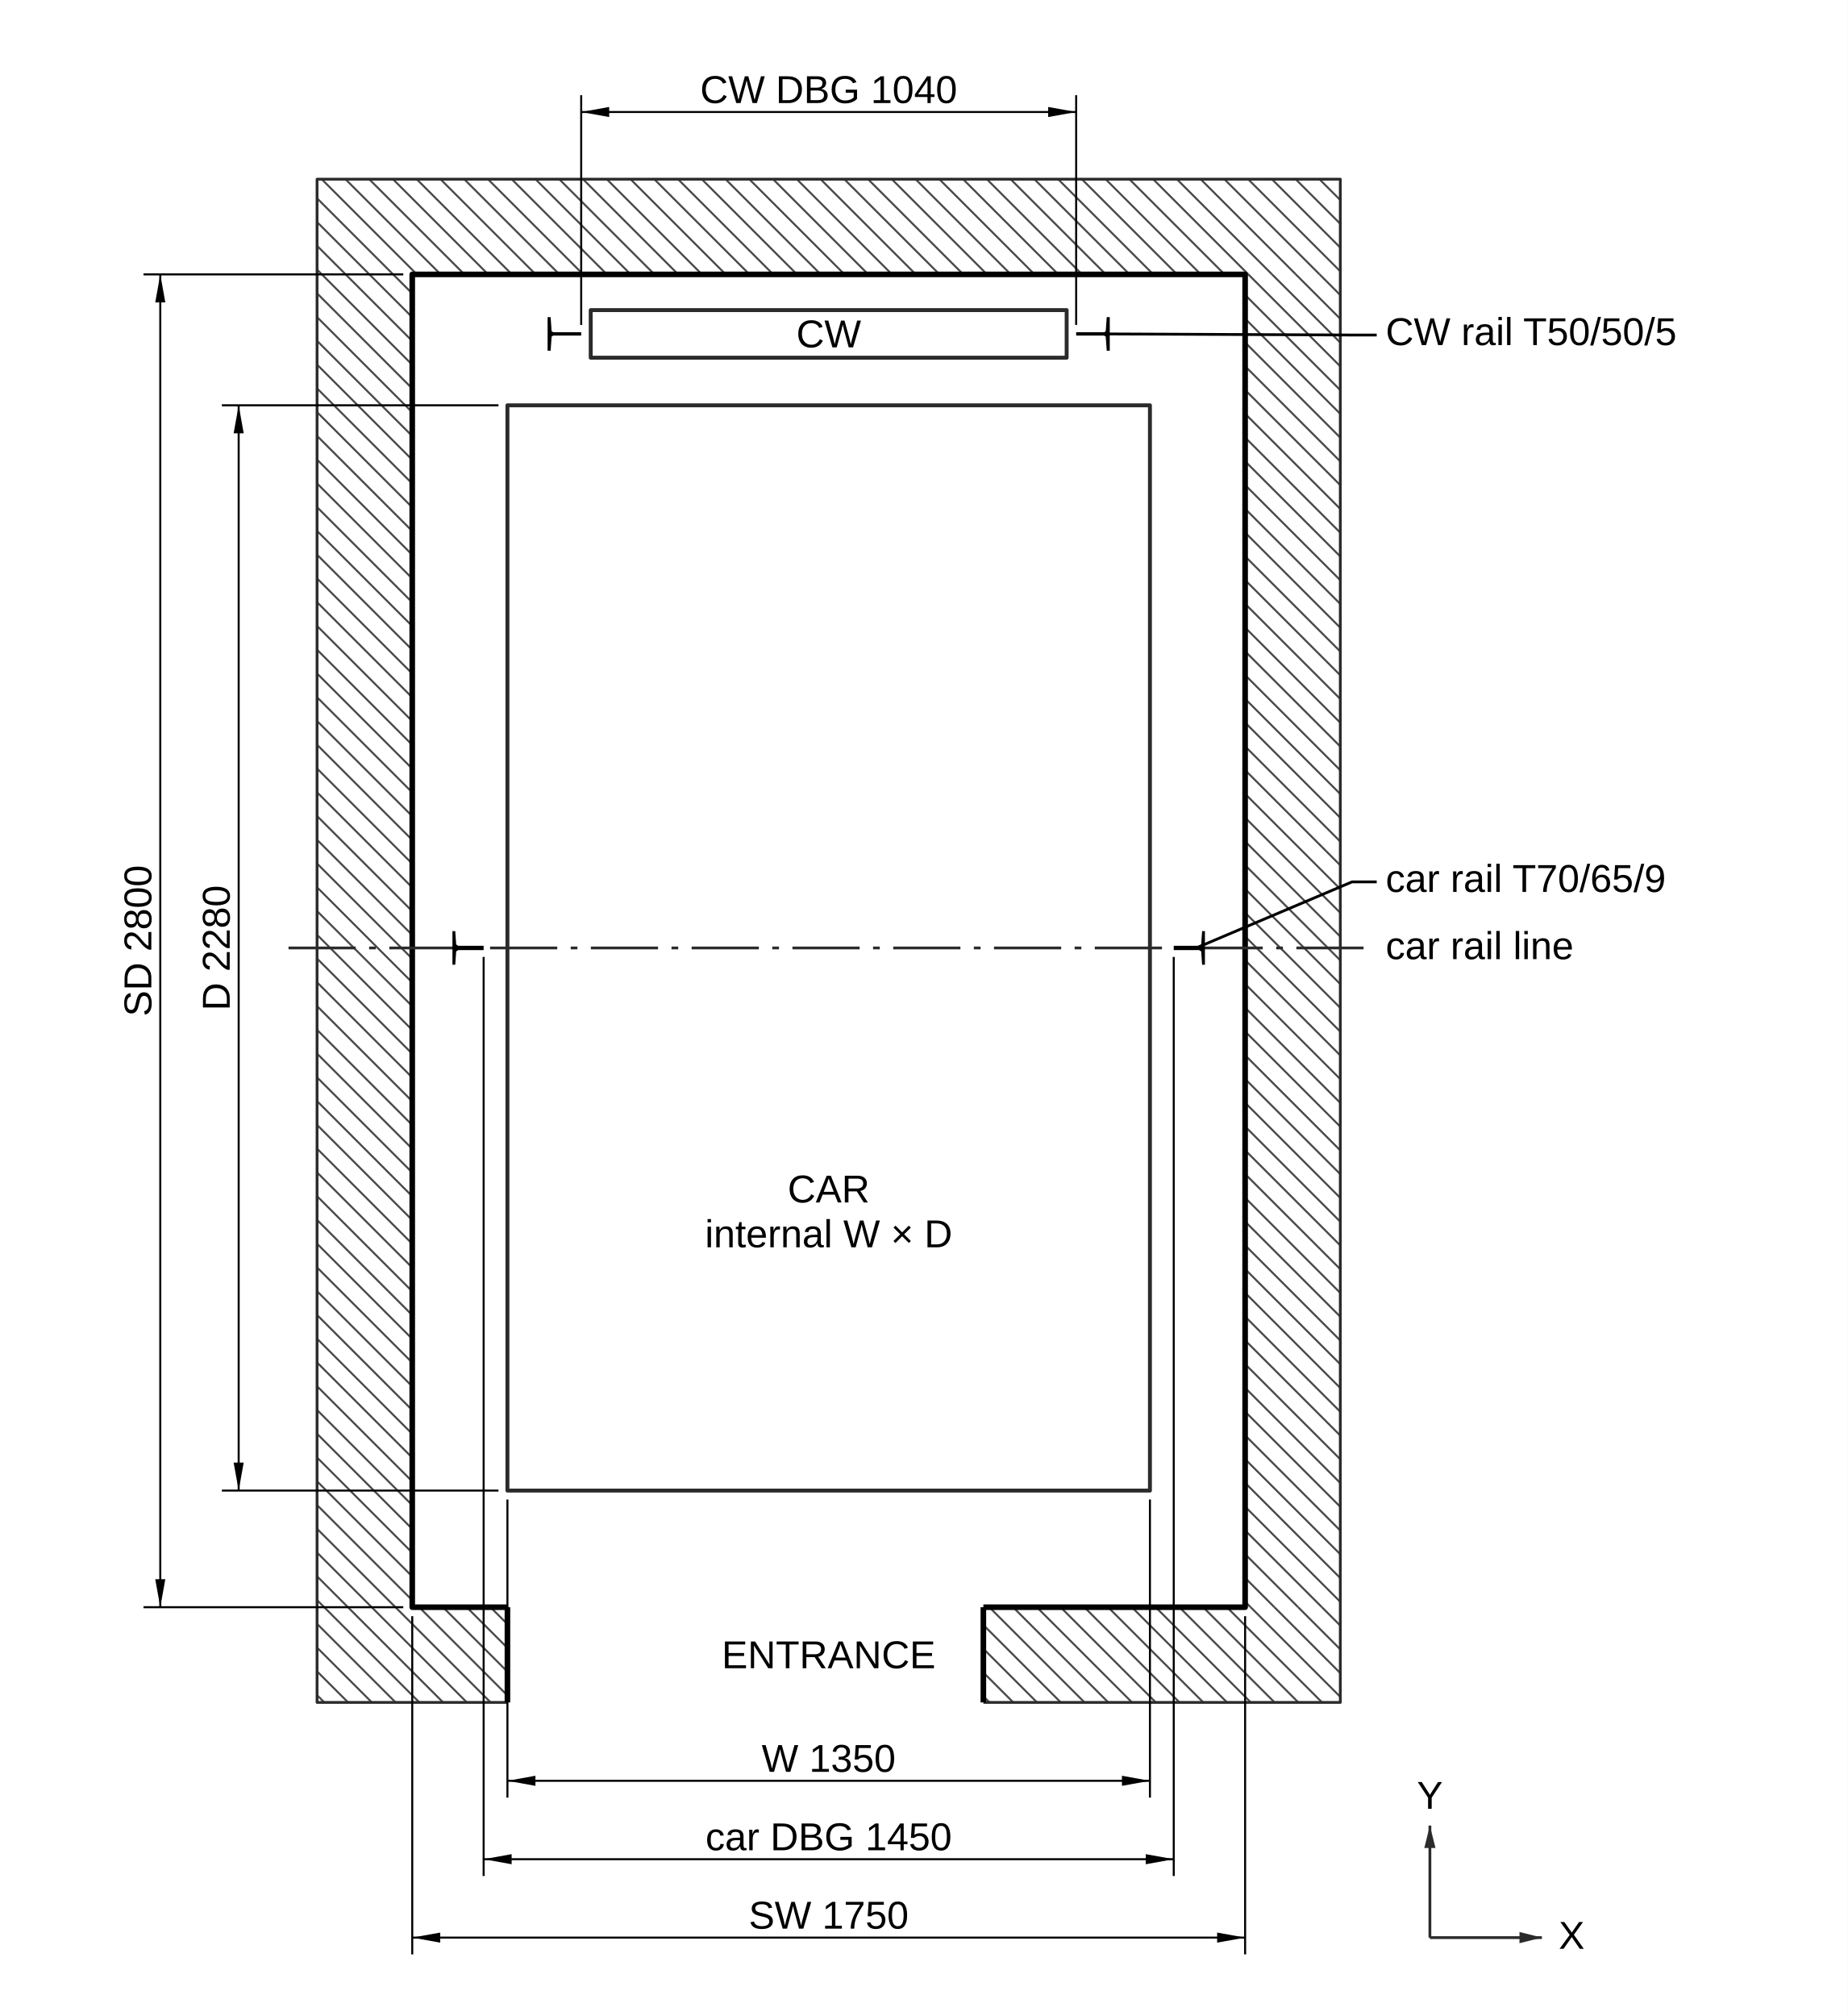
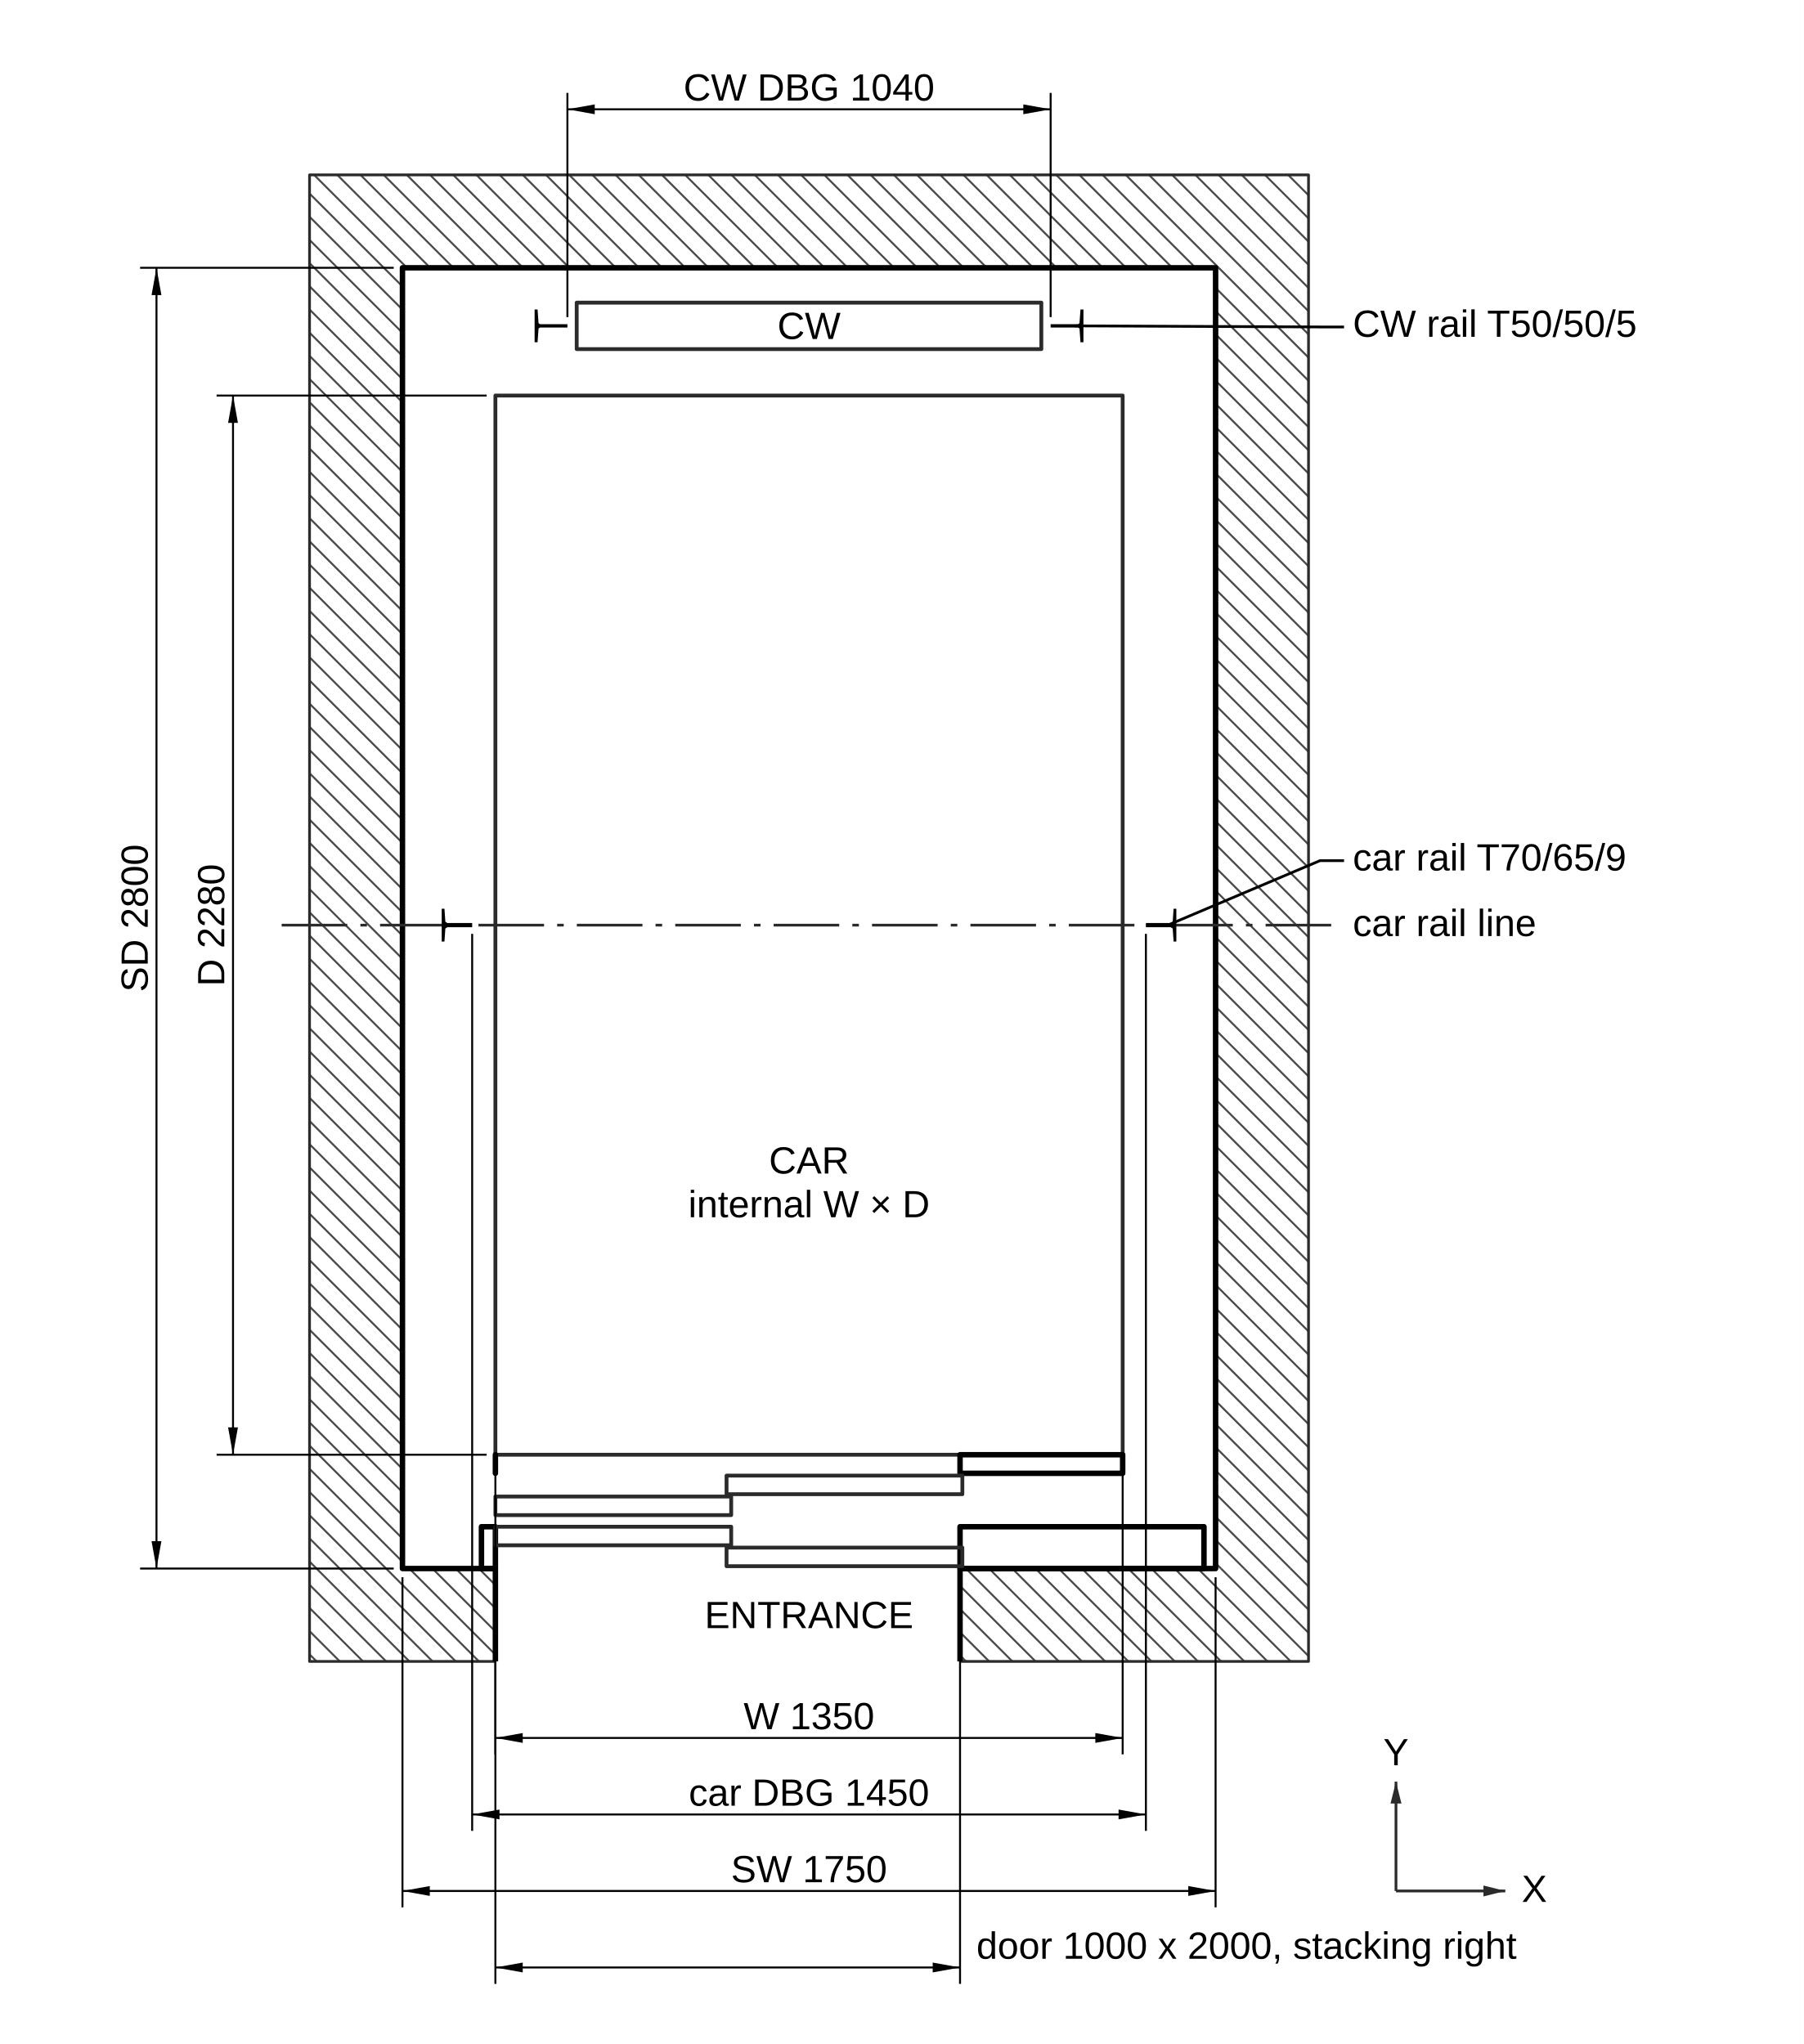
- <svg xmlns="http://www.w3.org/2000/svg" version="1.1" width="165mm" height="180mm" viewBox="0 0 1650 1800" data-figure="F1" data-view="0.043,-200,3000,28.313,16">
-   <rect x="0" y="0" width="1650" height="1800" fill="#FFFFFF" />
+ <svg xmlns="http://www.w3.org/2000/svg" version="1.1" width="165mm" height="187mm" viewBox="0 0 1650 1870" data-figure="F1" data-view="0.043,-200,3000,28.313,16">
+   <rect x="0" y="0" width="1650" height="1870" fill="#FFFFFF" />
  <polyline points="1178.23,160 1196.88,178.64" fill="none" stroke="#4A4A4A" stroke-width="1.8" stroke-linejoin="round" stroke-linecap="butt" />
  <polyline points="1157.02,160 1196.88,199.85" fill="none" stroke="#4A4A4A" stroke-width="1.8" stroke-linejoin="round" stroke-linecap="butt" />
  <polyline points="1135.81,160 1196.88,221.07" fill="none" stroke="#4A4A4A" stroke-width="1.8" stroke-linejoin="round" stroke-linecap="butt" />
  <polyline points="1114.59,160 1196.88,242.28" fill="none" stroke="#4A4A4A" stroke-width="1.8" stroke-linejoin="round" stroke-linecap="butt" />
  <polyline points="1093.38,160 1178.38,245" fill="none" stroke="#4A4A4A" stroke-width="1.8" stroke-linejoin="round" stroke-linecap="butt" />
  <polyline points="1072.17,160 1157.17,245" fill="none" stroke="#4A4A4A" stroke-width="1.8" stroke-linejoin="round" stroke-linecap="butt" />
  <polyline points="1050.95,160 1135.95,245" fill="none" stroke="#4A4A4A" stroke-width="1.8" stroke-linejoin="round" stroke-linecap="butt" />
  <polyline points="1029.74,160 1114.74,245" fill="none" stroke="#4A4A4A" stroke-width="1.8" stroke-linejoin="round" stroke-linecap="butt" />
  <polyline points="1008.53,160 1093.53,245" fill="none" stroke="#4A4A4A" stroke-width="1.8" stroke-linejoin="round" stroke-linecap="butt" />
  <polyline points="987.31,160 1072.31,245" fill="none" stroke="#4A4A4A" stroke-width="1.8" stroke-linejoin="round" stroke-linecap="butt" />
  <polyline points="966.1,160 1051.1,245" fill="none" stroke="#4A4A4A" stroke-width="1.8" stroke-linejoin="round" stroke-linecap="butt" />
  <polyline points="944.89,160 1029.89,245" fill="none" stroke="#4A4A4A" stroke-width="1.8" stroke-linejoin="round" stroke-linecap="butt" />
  <polyline points="923.68,160 1008.68,245" fill="none" stroke="#4A4A4A" stroke-width="1.8" stroke-linejoin="round" stroke-linecap="butt" />
  <polyline points="902.46,160 987.46,245" fill="none" stroke="#4A4A4A" stroke-width="1.8" stroke-linejoin="round" stroke-linecap="butt" />
  <polyline points="881.25,160 966.25,245" fill="none" stroke="#4A4A4A" stroke-width="1.8" stroke-linejoin="round" stroke-linecap="butt" />
  <polyline points="860.04,160 945.04,245" fill="none" stroke="#4A4A4A" stroke-width="1.8" stroke-linejoin="round" stroke-linecap="butt" />
  <polyline points="838.82,160 923.82,245" fill="none" stroke="#4A4A4A" stroke-width="1.8" stroke-linejoin="round" stroke-linecap="butt" />
  <polyline points="817.61,160 902.61,245" fill="none" stroke="#4A4A4A" stroke-width="1.8" stroke-linejoin="round" stroke-linecap="butt" />
  <polyline points="796.4,160 881.4,245" fill="none" stroke="#4A4A4A" stroke-width="1.8" stroke-linejoin="round" stroke-linecap="butt" />
  <polyline points="775.18,160 860.18,245" fill="none" stroke="#4A4A4A" stroke-width="1.8" stroke-linejoin="round" stroke-linecap="butt" />
  <polyline points="753.97,160 838.97,245" fill="none" stroke="#4A4A4A" stroke-width="1.8" stroke-linejoin="round" stroke-linecap="butt" />
  <polyline points="732.76,160 817.76,245" fill="none" stroke="#4A4A4A" stroke-width="1.8" stroke-linejoin="round" stroke-linecap="butt" />
  <polyline points="711.54,160 796.54,245" fill="none" stroke="#4A4A4A" stroke-width="1.8" stroke-linejoin="round" stroke-linecap="butt" />
  <polyline points="690.33,160 775.33,245" fill="none" stroke="#4A4A4A" stroke-width="1.8" stroke-linejoin="round" stroke-linecap="butt" />
  <polyline points="669.12,160 754.12,245" fill="none" stroke="#4A4A4A" stroke-width="1.8" stroke-linejoin="round" stroke-linecap="butt" />
  <polyline points="647.9,160 732.9,245" fill="none" stroke="#4A4A4A" stroke-width="1.8" stroke-linejoin="round" stroke-linecap="butt" />
  <polyline points="626.69,160 711.69,245" fill="none" stroke="#4A4A4A" stroke-width="1.8" stroke-linejoin="round" stroke-linecap="butt" />
  <polyline points="605.48,160 690.48,245" fill="none" stroke="#4A4A4A" stroke-width="1.8" stroke-linejoin="round" stroke-linecap="butt" />
  <polyline points="584.26,160 669.26,245" fill="none" stroke="#4A4A4A" stroke-width="1.8" stroke-linejoin="round" stroke-linecap="butt" />
  <polyline points="563.05,160 648.05,245" fill="none" stroke="#4A4A4A" stroke-width="1.8" stroke-linejoin="round" stroke-linecap="butt" />
  <polyline points="541.84,160 626.84,245" fill="none" stroke="#4A4A4A" stroke-width="1.8" stroke-linejoin="round" stroke-linecap="butt" />
  <polyline points="520.62,160 605.62,245" fill="none" stroke="#4A4A4A" stroke-width="1.8" stroke-linejoin="round" stroke-linecap="butt" />
  <polyline points="499.41,160 584.41,245" fill="none" stroke="#4A4A4A" stroke-width="1.8" stroke-linejoin="round" stroke-linecap="butt" />
  <polyline points="478.2,160 563.2,245" fill="none" stroke="#4A4A4A" stroke-width="1.8" stroke-linejoin="round" stroke-linecap="butt" />
  <polyline points="456.98,160 541.98,245" fill="none" stroke="#4A4A4A" stroke-width="1.8" stroke-linejoin="round" stroke-linecap="butt" />
  <polyline points="435.77,160 520.77,245" fill="none" stroke="#4A4A4A" stroke-width="1.8" stroke-linejoin="round" stroke-linecap="butt" />
  <polyline points="414.56,160 499.56,245" fill="none" stroke="#4A4A4A" stroke-width="1.8" stroke-linejoin="round" stroke-linecap="butt" />
  <polyline points="393.35,160 478.35,245" fill="none" stroke="#4A4A4A" stroke-width="1.8" stroke-linejoin="round" stroke-linecap="butt" />
  <polyline points="372.13,160 457.13,245" fill="none" stroke="#4A4A4A" stroke-width="1.8" stroke-linejoin="round" stroke-linecap="butt" />
  <polyline points="350.92,160 435.92,245" fill="none" stroke="#4A4A4A" stroke-width="1.8" stroke-linejoin="round" stroke-linecap="butt" />
  <polyline points="329.71,160 414.71,245" fill="none" stroke="#4A4A4A" stroke-width="1.8" stroke-linejoin="round" stroke-linecap="butt" />
  <polyline points="308.49,160 393.49,245" fill="none" stroke="#4A4A4A" stroke-width="1.8" stroke-linejoin="round" stroke-linecap="butt" />
  <polyline points="287.28,160 372.28,245" fill="none" stroke="#4A4A4A" stroke-width="1.8" stroke-linejoin="round" stroke-linecap="butt" />
  <polyline points="283.13,177.06 351.07,245" fill="none" stroke="#4A4A4A" stroke-width="1.8" stroke-linejoin="round" stroke-linecap="butt" />
  <polyline points="283.13,198.27 329.85,245" fill="none" stroke="#4A4A4A" stroke-width="1.8" stroke-linejoin="round" stroke-linecap="butt" />
  <polyline points="283.13,219.49 308.64,245" fill="none" stroke="#4A4A4A" stroke-width="1.8" stroke-linejoin="round" stroke-linecap="butt" />
  <polyline points="283.13,240.7 287.43,245" fill="none" stroke="#4A4A4A" stroke-width="1.8" stroke-linejoin="round" stroke-linecap="butt" />
  <polyline points="351.07,245 368.13,262.06" fill="none" stroke="#4A4A4A" stroke-width="1.8" stroke-linejoin="round" stroke-linecap="butt" />
  <polyline points="329.85,245 368.13,283.27" fill="none" stroke="#4A4A4A" stroke-width="1.8" stroke-linejoin="round" stroke-linecap="butt" />
  <polyline points="308.64,245 368.13,304.49" fill="none" stroke="#4A4A4A" stroke-width="1.8" stroke-linejoin="round" stroke-linecap="butt" />
  <polyline points="287.43,245 368.13,325.7" fill="none" stroke="#4A4A4A" stroke-width="1.8" stroke-linejoin="round" stroke-linecap="butt" />
  <polyline points="283.13,261.91 368.13,346.91" fill="none" stroke="#4A4A4A" stroke-width="1.8" stroke-linejoin="round" stroke-linecap="butt" />
  <polyline points="283.13,283.13 368.13,368.13" fill="none" stroke="#4A4A4A" stroke-width="1.8" stroke-linejoin="round" stroke-linecap="butt" />
  <polyline points="283.13,304.34 368.13,389.34" fill="none" stroke="#4A4A4A" stroke-width="1.8" stroke-linejoin="round" stroke-linecap="butt" />
  <polyline points="283.13,325.55 368.13,410.55" fill="none" stroke="#4A4A4A" stroke-width="1.8" stroke-linejoin="round" stroke-linecap="butt" />
  <polyline points="283.13,346.76 368.13,431.76" fill="none" stroke="#4A4A4A" stroke-width="1.8" stroke-linejoin="round" stroke-linecap="butt" />
  <polyline points="283.13,367.98 368.13,452.98" fill="none" stroke="#4A4A4A" stroke-width="1.8" stroke-linejoin="round" stroke-linecap="butt" />
  <polyline points="283.13,389.19 368.13,474.19" fill="none" stroke="#4A4A4A" stroke-width="1.8" stroke-linejoin="round" stroke-linecap="butt" />
  <polyline points="283.13,410.4 368.13,495.4" fill="none" stroke="#4A4A4A" stroke-width="1.8" stroke-linejoin="round" stroke-linecap="butt" />
  <polyline points="283.13,431.62 368.13,516.62" fill="none" stroke="#4A4A4A" stroke-width="1.8" stroke-linejoin="round" stroke-linecap="butt" />
  <polyline points="283.13,452.83 368.13,537.83" fill="none" stroke="#4A4A4A" stroke-width="1.8" stroke-linejoin="round" stroke-linecap="butt" />
  <polyline points="283.13,474.04 368.13,559.04" fill="none" stroke="#4A4A4A" stroke-width="1.8" stroke-linejoin="round" stroke-linecap="butt" />
  <polyline points="283.13,495.26 368.13,580.26" fill="none" stroke="#4A4A4A" stroke-width="1.8" stroke-linejoin="round" stroke-linecap="butt" />
  <polyline points="283.13,516.47 368.13,601.47" fill="none" stroke="#4A4A4A" stroke-width="1.8" stroke-linejoin="round" stroke-linecap="butt" />
  <polyline points="283.13,537.68 368.13,622.68" fill="none" stroke="#4A4A4A" stroke-width="1.8" stroke-linejoin="round" stroke-linecap="butt" />
  <polyline points="283.13,558.9 368.13,643.9" fill="none" stroke="#4A4A4A" stroke-width="1.8" stroke-linejoin="round" stroke-linecap="butt" />
  <polyline points="283.13,580.11 368.13,665.11" fill="none" stroke="#4A4A4A" stroke-width="1.8" stroke-linejoin="round" stroke-linecap="butt" />
  <polyline points="283.13,601.32 368.13,686.32" fill="none" stroke="#4A4A4A" stroke-width="1.8" stroke-linejoin="round" stroke-linecap="butt" />
  <polyline points="283.13,622.54 368.13,707.54" fill="none" stroke="#4A4A4A" stroke-width="1.8" stroke-linejoin="round" stroke-linecap="butt" />
  <polyline points="283.13,643.75 368.13,728.75" fill="none" stroke="#4A4A4A" stroke-width="1.8" stroke-linejoin="round" stroke-linecap="butt" />
  <polyline points="283.13,664.96 368.13,749.96" fill="none" stroke="#4A4A4A" stroke-width="1.8" stroke-linejoin="round" stroke-linecap="butt" />
  <polyline points="283.13,686.18 368.13,771.18" fill="none" stroke="#4A4A4A" stroke-width="1.8" stroke-linejoin="round" stroke-linecap="butt" />
  <polyline points="283.13,707.39 368.13,792.39" fill="none" stroke="#4A4A4A" stroke-width="1.8" stroke-linejoin="round" stroke-linecap="butt" />
  <polyline points="283.13,728.6 368.13,813.6" fill="none" stroke="#4A4A4A" stroke-width="1.8" stroke-linejoin="round" stroke-linecap="butt" />
  <polyline points="283.13,749.82 368.13,834.82" fill="none" stroke="#4A4A4A" stroke-width="1.8" stroke-linejoin="round" stroke-linecap="butt" />
  <polyline points="283.13,771.03 368.13,856.03" fill="none" stroke="#4A4A4A" stroke-width="1.8" stroke-linejoin="round" stroke-linecap="butt" />
  <polyline points="283.13,792.24 368.13,877.24" fill="none" stroke="#4A4A4A" stroke-width="1.8" stroke-linejoin="round" stroke-linecap="butt" />
  <polyline points="283.13,813.46 368.13,898.46" fill="none" stroke="#4A4A4A" stroke-width="1.8" stroke-linejoin="round" stroke-linecap="butt" />
  <polyline points="283.13,834.67 368.13,919.67" fill="none" stroke="#4A4A4A" stroke-width="1.8" stroke-linejoin="round" stroke-linecap="butt" />
  <polyline points="283.13,855.88 368.13,940.88" fill="none" stroke="#4A4A4A" stroke-width="1.8" stroke-linejoin="round" stroke-linecap="butt" />
  <polyline points="283.13,877.09 368.13,962.09" fill="none" stroke="#4A4A4A" stroke-width="1.8" stroke-linejoin="round" stroke-linecap="butt" />
  <polyline points="283.13,898.31 368.13,983.31" fill="none" stroke="#4A4A4A" stroke-width="1.8" stroke-linejoin="round" stroke-linecap="butt" />
  <polyline points="283.13,919.52 368.13,1004.52" fill="none" stroke="#4A4A4A" stroke-width="1.8" stroke-linejoin="round" stroke-linecap="butt" />
  <polyline points="283.13,940.73 368.13,1025.73" fill="none" stroke="#4A4A4A" stroke-width="1.8" stroke-linejoin="round" stroke-linecap="butt" />
  <polyline points="283.13,961.95 368.13,1046.95" fill="none" stroke="#4A4A4A" stroke-width="1.8" stroke-linejoin="round" stroke-linecap="butt" />
  <polyline points="283.13,983.16 368.13,1068.16" fill="none" stroke="#4A4A4A" stroke-width="1.8" stroke-linejoin="round" stroke-linecap="butt" />
  <polyline points="283.13,1004.37 368.13,1089.37" fill="none" stroke="#4A4A4A" stroke-width="1.8" stroke-linejoin="round" stroke-linecap="butt" />
  <polyline points="283.13,1025.59 368.13,1110.59" fill="none" stroke="#4A4A4A" stroke-width="1.8" stroke-linejoin="round" stroke-linecap="butt" />
  <polyline points="283.13,1046.8 368.13,1131.8" fill="none" stroke="#4A4A4A" stroke-width="1.8" stroke-linejoin="round" stroke-linecap="butt" />
  <polyline points="283.13,1068.01 368.13,1153.01" fill="none" stroke="#4A4A4A" stroke-width="1.8" stroke-linejoin="round" stroke-linecap="butt" />
  <polyline points="283.13,1089.23 368.13,1174.23" fill="none" stroke="#4A4A4A" stroke-width="1.8" stroke-linejoin="round" stroke-linecap="butt" />
  <polyline points="283.13,1110.44 368.13,1195.44" fill="none" stroke="#4A4A4A" stroke-width="1.8" stroke-linejoin="round" stroke-linecap="butt" />
  <polyline points="283.13,1131.65 368.13,1216.65" fill="none" stroke="#4A4A4A" stroke-width="1.8" stroke-linejoin="round" stroke-linecap="butt" />
  <polyline points="283.13,1152.87 368.13,1237.87" fill="none" stroke="#4A4A4A" stroke-width="1.8" stroke-linejoin="round" stroke-linecap="butt" />
  <polyline points="283.13,1174.08 368.13,1259.08" fill="none" stroke="#4A4A4A" stroke-width="1.8" stroke-linejoin="round" stroke-linecap="butt" />
  <polyline points="283.13,1195.29 368.13,1280.29" fill="none" stroke="#4A4A4A" stroke-width="1.8" stroke-linejoin="round" stroke-linecap="butt" />
  <polyline points="283.13,1216.51 368.13,1301.51" fill="none" stroke="#4A4A4A" stroke-width="1.8" stroke-linejoin="round" stroke-linecap="butt" />
  <polyline points="283.13,1237.72 368.13,1322.72" fill="none" stroke="#4A4A4A" stroke-width="1.8" stroke-linejoin="round" stroke-linecap="butt" />
  <polyline points="283.13,1258.93 368.13,1343.93" fill="none" stroke="#4A4A4A" stroke-width="1.8" stroke-linejoin="round" stroke-linecap="butt" />
  <polyline points="283.13,1280.15 368.13,1365.15" fill="none" stroke="#4A4A4A" stroke-width="1.8" stroke-linejoin="round" stroke-linecap="butt" />
  <polyline points="283.13,1301.36 368.13,1386.36" fill="none" stroke="#4A4A4A" stroke-width="1.8" stroke-linejoin="round" stroke-linecap="butt" />
  <polyline points="283.13,1322.57 368.13,1407.57" fill="none" stroke="#4A4A4A" stroke-width="1.8" stroke-linejoin="round" stroke-linecap="butt" />
  <polyline points="283.13,1343.79 368.13,1428.79" fill="none" stroke="#4A4A4A" stroke-width="1.8" stroke-linejoin="round" stroke-linecap="butt" />
  <polyline points="283.13,1365 353.13,1435" fill="none" stroke="#4A4A4A" stroke-width="1.8" stroke-linejoin="round" stroke-linecap="butt" />
  <polyline points="283.13,1386.21 331.91,1435" fill="none" stroke="#4A4A4A" stroke-width="1.8" stroke-linejoin="round" stroke-linecap="butt" />
  <polyline points="283.13,1407.42 310.7,1435" fill="none" stroke="#4A4A4A" stroke-width="1.8" stroke-linejoin="round" stroke-linecap="butt" />
  <polyline points="283.13,1428.64 289.49,1435" fill="none" stroke="#4A4A4A" stroke-width="1.8" stroke-linejoin="round" stroke-linecap="butt" />
  <polyline points="1178.38,245 1196.88,263.49" fill="none" stroke="#4A4A4A" stroke-width="1.8" stroke-linejoin="round" stroke-linecap="butt" />
  <polyline points="1157.17,245 1196.88,284.71" fill="none" stroke="#4A4A4A" stroke-width="1.8" stroke-linejoin="round" stroke-linecap="butt" />
  <polyline points="1135.95,245 1196.88,305.92" fill="none" stroke="#4A4A4A" stroke-width="1.8" stroke-linejoin="round" stroke-linecap="butt" />
  <polyline points="1114.74,245 1196.88,327.13" fill="none" stroke="#4A4A4A" stroke-width="1.8" stroke-linejoin="round" stroke-linecap="butt" />
  <polyline points="1111.88,263.35 1196.88,348.35" fill="none" stroke="#4A4A4A" stroke-width="1.8" stroke-linejoin="round" stroke-linecap="butt" />
  <polyline points="1111.88,284.56 1196.88,369.56" fill="none" stroke="#4A4A4A" stroke-width="1.8" stroke-linejoin="round" stroke-linecap="butt" />
  <polyline points="1111.88,305.77 1196.88,390.77" fill="none" stroke="#4A4A4A" stroke-width="1.8" stroke-linejoin="round" stroke-linecap="butt" />
  <polyline points="1111.88,326.99 1196.88,411.99" fill="none" stroke="#4A4A4A" stroke-width="1.8" stroke-linejoin="round" stroke-linecap="butt" />
  <polyline points="1111.88,348.2 1196.88,433.2" fill="none" stroke="#4A4A4A" stroke-width="1.8" stroke-linejoin="round" stroke-linecap="butt" />
  <polyline points="1111.88,369.41 1196.88,454.41" fill="none" stroke="#4A4A4A" stroke-width="1.8" stroke-linejoin="round" stroke-linecap="butt" />
  <polyline points="1111.88,390.63 1196.88,475.63" fill="none" stroke="#4A4A4A" stroke-width="1.8" stroke-linejoin="round" stroke-linecap="butt" />
  <polyline points="1111.88,411.84 1196.88,496.84" fill="none" stroke="#4A4A4A" stroke-width="1.8" stroke-linejoin="round" stroke-linecap="butt" />
  <polyline points="1111.88,433.05 1196.88,518.05" fill="none" stroke="#4A4A4A" stroke-width="1.8" stroke-linejoin="round" stroke-linecap="butt" />
  <polyline points="1111.88,454.27 1196.88,539.27" fill="none" stroke="#4A4A4A" stroke-width="1.8" stroke-linejoin="round" stroke-linecap="butt" />
  <polyline points="1111.88,475.48 1196.88,560.48" fill="none" stroke="#4A4A4A" stroke-width="1.8" stroke-linejoin="round" stroke-linecap="butt" />
  <polyline points="1111.88,496.69 1196.88,581.69" fill="none" stroke="#4A4A4A" stroke-width="1.8" stroke-linejoin="round" stroke-linecap="butt" />
  <polyline points="1111.88,517.91 1196.88,602.91" fill="none" stroke="#4A4A4A" stroke-width="1.8" stroke-linejoin="round" stroke-linecap="butt" />
  <polyline points="1111.88,539.12 1196.88,624.12" fill="none" stroke="#4A4A4A" stroke-width="1.8" stroke-linejoin="round" stroke-linecap="butt" />
  <polyline points="1111.88,560.33 1196.88,645.33" fill="none" stroke="#4A4A4A" stroke-width="1.8" stroke-linejoin="round" stroke-linecap="butt" />
  <polyline points="1111.88,581.54 1196.88,666.54" fill="none" stroke="#4A4A4A" stroke-width="1.8" stroke-linejoin="round" stroke-linecap="butt" />
  <polyline points="1111.88,602.76 1196.88,687.76" fill="none" stroke="#4A4A4A" stroke-width="1.8" stroke-linejoin="round" stroke-linecap="butt" />
  <polyline points="1111.88,623.97 1196.88,708.97" fill="none" stroke="#4A4A4A" stroke-width="1.8" stroke-linejoin="round" stroke-linecap="butt" />
  <polyline points="1111.88,645.18 1196.88,730.18" fill="none" stroke="#4A4A4A" stroke-width="1.8" stroke-linejoin="round" stroke-linecap="butt" />
  <polyline points="1111.88,666.4 1196.88,751.4" fill="none" stroke="#4A4A4A" stroke-width="1.8" stroke-linejoin="round" stroke-linecap="butt" />
  <polyline points="1111.88,687.61 1196.88,772.61" fill="none" stroke="#4A4A4A" stroke-width="1.8" stroke-linejoin="round" stroke-linecap="butt" />
  <polyline points="1111.88,708.82 1196.88,793.82" fill="none" stroke="#4A4A4A" stroke-width="1.8" stroke-linejoin="round" stroke-linecap="butt" />
  <polyline points="1111.88,730.04 1196.88,815.04" fill="none" stroke="#4A4A4A" stroke-width="1.8" stroke-linejoin="round" stroke-linecap="butt" />
  <polyline points="1111.88,751.25 1196.88,836.25" fill="none" stroke="#4A4A4A" stroke-width="1.8" stroke-linejoin="round" stroke-linecap="butt" />
  <polyline points="1111.88,772.46 1196.88,857.46" fill="none" stroke="#4A4A4A" stroke-width="1.8" stroke-linejoin="round" stroke-linecap="butt" />
  <polyline points="1111.88,793.68 1196.88,878.68" fill="none" stroke="#4A4A4A" stroke-width="1.8" stroke-linejoin="round" stroke-linecap="butt" />
  <polyline points="1111.88,814.89 1196.88,899.89" fill="none" stroke="#4A4A4A" stroke-width="1.8" stroke-linejoin="round" stroke-linecap="butt" />
  <polyline points="1111.88,836.1 1196.88,921.1" fill="none" stroke="#4A4A4A" stroke-width="1.8" stroke-linejoin="round" stroke-linecap="butt" />
  <polyline points="1111.88,857.32 1196.88,942.32" fill="none" stroke="#4A4A4A" stroke-width="1.8" stroke-linejoin="round" stroke-linecap="butt" />
  <polyline points="1111.88,878.53 1196.88,963.53" fill="none" stroke="#4A4A4A" stroke-width="1.8" stroke-linejoin="round" stroke-linecap="butt" />
  <polyline points="1111.88,899.74 1196.88,984.74" fill="none" stroke="#4A4A4A" stroke-width="1.8" stroke-linejoin="round" stroke-linecap="butt" />
  <polyline points="1111.88,920.96 1196.88,1005.96" fill="none" stroke="#4A4A4A" stroke-width="1.8" stroke-linejoin="round" stroke-linecap="butt" />
  <polyline points="1111.88,942.17 1196.88,1027.17" fill="none" stroke="#4A4A4A" stroke-width="1.8" stroke-linejoin="round" stroke-linecap="butt" />
  <polyline points="1111.88,963.38 1196.88,1048.38" fill="none" stroke="#4A4A4A" stroke-width="1.8" stroke-linejoin="round" stroke-linecap="butt" />
  <polyline points="1111.88,984.6 1196.88,1069.6" fill="none" stroke="#4A4A4A" stroke-width="1.8" stroke-linejoin="round" stroke-linecap="butt" />
  <polyline points="1111.88,1005.81 1196.88,1090.81" fill="none" stroke="#4A4A4A" stroke-width="1.8" stroke-linejoin="round" stroke-linecap="butt" />
  <polyline points="1111.88,1027.02 1196.88,1112.02" fill="none" stroke="#4A4A4A" stroke-width="1.8" stroke-linejoin="round" stroke-linecap="butt" />
  <polyline points="1111.88,1048.24 1196.88,1133.24" fill="none" stroke="#4A4A4A" stroke-width="1.8" stroke-linejoin="round" stroke-linecap="butt" />
  <polyline points="1111.88,1069.45 1196.88,1154.45" fill="none" stroke="#4A4A4A" stroke-width="1.8" stroke-linejoin="round" stroke-linecap="butt" />
  <polyline points="1111.88,1090.66 1196.88,1175.66" fill="none" stroke="#4A4A4A" stroke-width="1.8" stroke-linejoin="round" stroke-linecap="butt" />
  <polyline points="1111.88,1111.88 1196.88,1196.88" fill="none" stroke="#4A4A4A" stroke-width="1.8" stroke-linejoin="round" stroke-linecap="butt" />
  <polyline points="1111.88,1133.09 1196.88,1218.09" fill="none" stroke="#4A4A4A" stroke-width="1.8" stroke-linejoin="round" stroke-linecap="butt" />
  <polyline points="1111.88,1154.3 1196.88,1239.3" fill="none" stroke="#4A4A4A" stroke-width="1.8" stroke-linejoin="round" stroke-linecap="butt" />
  <polyline points="1111.88,1175.51 1196.88,1260.51" fill="none" stroke="#4A4A4A" stroke-width="1.8" stroke-linejoin="round" stroke-linecap="butt" />
  <polyline points="1111.88,1196.73 1196.88,1281.73" fill="none" stroke="#4A4A4A" stroke-width="1.8" stroke-linejoin="round" stroke-linecap="butt" />
  <polyline points="1111.88,1217.94 1196.88,1302.94" fill="none" stroke="#4A4A4A" stroke-width="1.8" stroke-linejoin="round" stroke-linecap="butt" />
  <polyline points="1111.88,1239.15 1196.88,1324.15" fill="none" stroke="#4A4A4A" stroke-width="1.8" stroke-linejoin="round" stroke-linecap="butt" />
  <polyline points="1111.88,1260.37 1196.88,1345.37" fill="none" stroke="#4A4A4A" stroke-width="1.8" stroke-linejoin="round" stroke-linecap="butt" />
  <polyline points="1111.88,1281.58 1196.88,1366.58" fill="none" stroke="#4A4A4A" stroke-width="1.8" stroke-linejoin="round" stroke-linecap="butt" />
  <polyline points="1111.88,1302.79 1196.88,1387.79" fill="none" stroke="#4A4A4A" stroke-width="1.8" stroke-linejoin="round" stroke-linecap="butt" />
  <polyline points="1111.88,1324.01 1196.88,1409.01" fill="none" stroke="#4A4A4A" stroke-width="1.8" stroke-linejoin="round" stroke-linecap="butt" />
  <polyline points="1111.88,1345.22 1196.88,1430.22" fill="none" stroke="#4A4A4A" stroke-width="1.8" stroke-linejoin="round" stroke-linecap="butt" />
  <polyline points="1111.88,1366.43 1180.44,1435" fill="none" stroke="#4A4A4A" stroke-width="1.8" stroke-linejoin="round" stroke-linecap="butt" />
  <polyline points="1111.88,1387.65 1159.23,1435" fill="none" stroke="#4A4A4A" stroke-width="1.8" stroke-linejoin="round" stroke-linecap="butt" />
  <polyline points="1111.88,1408.86 1138.02,1435" fill="none" stroke="#4A4A4A" stroke-width="1.8" stroke-linejoin="round" stroke-linecap="butt" />
  <polyline points="1111.88,1430.07 1116.8,1435" fill="none" stroke="#4A4A4A" stroke-width="1.8" stroke-linejoin="round" stroke-linecap="butt" />
  <polyline points="437.98,1435 453.13,1450.15" fill="none" stroke="#4A4A4A" stroke-width="1.8" stroke-linejoin="round" stroke-linecap="butt" />
  <polyline points="416.77,1435 453.13,1471.36" fill="none" stroke="#4A4A4A" stroke-width="1.8" stroke-linejoin="round" stroke-linecap="butt" />
  <polyline points="395.55,1435 453.13,1492.57" fill="none" stroke="#4A4A4A" stroke-width="1.8" stroke-linejoin="round" stroke-linecap="butt" />
  <polyline points="374.34,1435 453.13,1513.79" fill="none" stroke="#4A4A4A" stroke-width="1.8" stroke-linejoin="round" stroke-linecap="butt" />
  <polyline points="353.13,1435 438.13,1520" fill="none" stroke="#4A4A4A" stroke-width="1.8" stroke-linejoin="round" stroke-linecap="butt" />
  <polyline points="331.91,1435 416.91,1520" fill="none" stroke="#4A4A4A" stroke-width="1.8" stroke-linejoin="round" stroke-linecap="butt" />
  <polyline points="310.7,1435 395.7,1520" fill="none" stroke="#4A4A4A" stroke-width="1.8" stroke-linejoin="round" stroke-linecap="butt" />
  <polyline points="289.49,1435 374.49,1520" fill="none" stroke="#4A4A4A" stroke-width="1.8" stroke-linejoin="round" stroke-linecap="butt" />
  <polyline points="283.13,1449.85 353.27,1520" fill="none" stroke="#4A4A4A" stroke-width="1.8" stroke-linejoin="round" stroke-linecap="butt" />
  <polyline points="283.13,1471.06 332.06,1520" fill="none" stroke="#4A4A4A" stroke-width="1.8" stroke-linejoin="round" stroke-linecap="butt" />
  <polyline points="283.13,1492.28 310.85,1520" fill="none" stroke="#4A4A4A" stroke-width="1.8" stroke-linejoin="round" stroke-linecap="butt" />
  <polyline points="283.13,1513.49 289.63,1520" fill="none" stroke="#4A4A4A" stroke-width="1.8" stroke-linejoin="round" stroke-linecap="butt" />
  <polyline points="1180.44,1435 1196.88,1451.43" fill="none" stroke="#4A4A4A" stroke-width="1.8" stroke-linejoin="round" stroke-linecap="butt" />
  <polyline points="1159.23,1435 1196.88,1472.65" fill="none" stroke="#4A4A4A" stroke-width="1.8" stroke-linejoin="round" stroke-linecap="butt" />
  <polyline points="1138.02,1435 1196.88,1493.86" fill="none" stroke="#4A4A4A" stroke-width="1.8" stroke-linejoin="round" stroke-linecap="butt" />
  <polyline points="1116.8,1435 1196.88,1515.07" fill="none" stroke="#4A4A4A" stroke-width="1.8" stroke-linejoin="round" stroke-linecap="butt" />
  <polyline points="1095.59,1435 1180.59,1520" fill="none" stroke="#4A4A4A" stroke-width="1.8" stroke-linejoin="round" stroke-linecap="butt" />
  <polyline points="1074.38,1435 1159.38,1520" fill="none" stroke="#4A4A4A" stroke-width="1.8" stroke-linejoin="round" stroke-linecap="butt" />
  <polyline points="1053.16,1435 1138.16,1520" fill="none" stroke="#4A4A4A" stroke-width="1.8" stroke-linejoin="round" stroke-linecap="butt" />
  <polyline points="1031.95,1435 1116.95,1520" fill="none" stroke="#4A4A4A" stroke-width="1.8" stroke-linejoin="round" stroke-linecap="butt" />
  <polyline points="1010.74,1435 1095.74,1520" fill="none" stroke="#4A4A4A" stroke-width="1.8" stroke-linejoin="round" stroke-linecap="butt" />
  <polyline points="989.52,1435 1074.52,1520" fill="none" stroke="#4A4A4A" stroke-width="1.8" stroke-linejoin="round" stroke-linecap="butt" />
  <polyline points="968.31,1435 1053.31,1520" fill="none" stroke="#4A4A4A" stroke-width="1.8" stroke-linejoin="round" stroke-linecap="butt" />
  <polyline points="947.1,1435 1032.1,1520" fill="none" stroke="#4A4A4A" stroke-width="1.8" stroke-linejoin="round" stroke-linecap="butt" />
  <polyline points="925.88,1435 1010.88,1520" fill="none" stroke="#4A4A4A" stroke-width="1.8" stroke-linejoin="round" stroke-linecap="butt" />
  <polyline points="904.67,1435 989.67,1520" fill="none" stroke="#4A4A4A" stroke-width="1.8" stroke-linejoin="round" stroke-linecap="butt" />
  <polyline points="883.46,1435 968.46,1520" fill="none" stroke="#4A4A4A" stroke-width="1.8" stroke-linejoin="round" stroke-linecap="butt" />
  <polyline points="878.13,1450.88 947.24,1520" fill="none" stroke="#4A4A4A" stroke-width="1.8" stroke-linejoin="round" stroke-linecap="butt" />
  <polyline points="878.13,1472.09 926.03,1520" fill="none" stroke="#4A4A4A" stroke-width="1.8" stroke-linejoin="round" stroke-linecap="butt" />
  <polyline points="878.13,1493.31 904.82,1520" fill="none" stroke="#4A4A4A" stroke-width="1.8" stroke-linejoin="round" stroke-linecap="butt" />
  <polyline points="878.13,1514.52 883.6,1520" fill="none" stroke="#4A4A4A" stroke-width="1.8" stroke-linejoin="round" stroke-linecap="butt" />
  <polyline points="453.13,1520 283.13,1520 283.13,160 1196.88,160 1196.88,1520 878.13,1520" fill="none" stroke="#2B2B2B" stroke-width="2.5" stroke-linejoin="round" stroke-linecap="butt" />
  <polyline data-tag="shaft" data-value="1750,2800" points="453.13,1435 368.13,1435 368.13,245 1111.88,245 1111.88,1435 878.13,1435" fill="none" stroke="#000000" stroke-width="5" stroke-linejoin="round" stroke-linecap="butt" />
  <polyline data-tag="door-jamb-left" data-value="200" points="453.13,1520 453.13,1435" fill="none" stroke="#000000" stroke-width="5" stroke-linejoin="round" stroke-linecap="butt" />
  <polyline data-tag="door-jamb-right" data-value="1200" points="878.13,1520 878.13,1435" fill="none" stroke="#000000" stroke-width="5" stroke-linejoin="round" stroke-linecap="butt" />
  <text data-tag="entrance" data-value="1000" x="740" y="1489.5" font-family="ISOCPEUR, 'Arial Narrow', Arial, sans-serif" font-size="34.72" text-anchor="middle" fill="#000000">ENTRANCE</text>
  <polygon data-tag="car" data-value="1350,2280" points="453.13,1330.88 1026.88,1330.88 1026.88,361.88 453.13,361.88" fill="none" stroke="#2B2B2B" stroke-width="3.5" stroke-linejoin="round" stroke-linecap="butt" />
  <polygon data-tag="counterweight" points="527.5,319.38 952.5,319.38 952.5,276.88 527.5,276.88" fill="none" stroke="#2B2B2B" stroke-width="3.5" stroke-linejoin="round" stroke-linecap="butt" />
  <polyline data-tag="car-rail-line" data-value="1385" points="257.63,846.38 1222.38,846.38" fill="none" stroke="#2B2B2B" stroke-width="2.5" stroke-linejoin="round" stroke-linecap="butt" stroke-dasharray="60 12 6 12" />
  <polygon data-tag="car-rail-left" data-value="150" points="404.02,861.38 404.02,831.38 406.53,831.38 407.36,843.29 409.21,844.45 431.88,844.45 431.88,848.3 409.21,848.3 407.36,849.46 406.53,861.38" fill="#000000" stroke="none" />
  <polygon data-tag="car-rail-right" data-value="1600" points="1075.98,861.38 1075.98,831.38 1073.48,831.38 1072.64,843.29 1070.79,844.45 1048.13,844.45 1048.13,848.3 1070.79,848.3 1072.64,849.46 1073.48,861.38" fill="#000000" stroke="none" />
  <polygon data-tag="cw-rail-left" data-value="355" points="489,313.13 489,283.13 491.7,283.13 492.6,295.73 494.04,296.63 519,296.63 519,299.63 494.04,299.63 492.6,300.53 491.7,313.13" fill="#000000" stroke="none" />
  <polygon data-tag="cw-rail-right" data-value="1395" points="991,313.13 991,283.13 988.3,283.13 987.4,295.73 985.96,296.63 961,296.63 961,299.63 985.96,299.63 987.4,300.53 988.3,313.13" fill="#000000" stroke="none" />
+   <polygon data-tag="door-car-return-left" points="453.13,1347.88 453.13,1347.88 453.13,1330.88 453.13,1330.88" fill="none" stroke="#000000" stroke-width="5" stroke-linejoin="round" stroke-linecap="butt" />
+   <polygon data-tag="door-car-return-right" points="878.13,1347.88 1026.88,1347.88 1026.88,1330.88 878.13,1330.88" fill="none" stroke="#000000" stroke-width="5" stroke-linejoin="round" stroke-linecap="butt" />
+   <polygon data-tag="door-frame-jamb" points="440.38,1435 453.13,1435 453.13,1396.75 440.38,1396.75" fill="none" stroke="#000000" stroke-width="5" stroke-linejoin="round" stroke-linecap="butt" />
+   <polygon data-tag="door-frame-pocket" points="878.13,1435 1101.25,1435 1101.25,1396.75 878.13,1396.75" fill="none" stroke="#000000" stroke-width="5" stroke-linejoin="round" stroke-linecap="butt" />
+   <polygon data-tag="door-landing-panel-1" points="453.13,1413.75 668.81,1413.75 668.81,1396.75 453.13,1396.75" fill="none" stroke="#2B2B2B" stroke-width="3.5" stroke-linejoin="round" stroke-linecap="butt" />
+   <polygon data-tag="door-landing-panel-2" points="664.56,1432.88 880.25,1432.88 880.25,1415.88 664.56,1415.88" fill="none" stroke="#2B2B2B" stroke-width="3.5" stroke-linejoin="round" stroke-linecap="butt" />
+   <polygon data-tag="door-car-panel-1" points="453.13,1386.13 668.81,1386.13 668.81,1369.13 453.13,1369.13" fill="none" stroke="#2B2B2B" stroke-width="3.5" stroke-linejoin="round" stroke-linecap="butt" />
+   <polygon data-tag="door-car-panel-2" points="664.56,1367 880.25,1367 880.25,1350 664.56,1350" fill="none" stroke="#2B2B2B" stroke-width="3.5" stroke-linejoin="round" stroke-linecap="butt" />
  <text x="740" y="1073.63" font-family="ISOCPEUR, 'Arial Narrow', Arial, sans-serif" font-size="34.72" text-anchor="middle" fill="#000000">CAR</text>
  <text x="740" y="1113.63" font-family="ISOCPEUR, 'Arial Narrow', Arial, sans-serif" font-size="34.72" text-anchor="middle" fill="#000000">internal W × D</text>
  <text x="740" y="310.13" font-family="ISOCPEUR, 'Arial Narrow', Arial, sans-serif" font-size="34.72" text-anchor="middle" fill="#000000">CW</text>
  <text x="1237.38" y="856.38" font-family="ISOCPEUR, 'Arial Narrow', Arial, sans-serif" font-size="34.72" text-anchor="start" fill="#000000">car rail line</text>
  <polyline data-tag="car-rail-label-leader" points="1068.2,846.38 1207.38,787.38 1229.38,787.38" fill="none" stroke="#000000" stroke-width="2.5" stroke-linejoin="round" stroke-linecap="butt" />
  <text data-tag="car-rail-label" x="1237.38" y="796.38" font-family="ISOCPEUR, 'Arial Narrow', Arial, sans-serif" font-size="34.72" text-anchor="start" fill="#000000">car rail T70/65/9</text>
  <polyline data-tag="cw-rail-label-leader" points="982.73,298.13 1207.38,299.13 1229.38,299.13" fill="none" stroke="#000000" stroke-width="2.5" stroke-linejoin="round" stroke-linecap="butt" />
  <text data-tag="cw-rail-label" x="1237.38" y="308.13" font-family="ISOCPEUR, 'Arial Narrow', Arial, sans-serif" font-size="34.72" text-anchor="start" fill="#000000">CW rail T50/50/5</text>
  <polyline data-tag="dim-W-ext" points="453.13,1338.88 453.13,1605" fill="none" stroke="#000000" stroke-width="1.8" stroke-linejoin="round" stroke-linecap="butt" />
  <polyline data-tag="dim-W-ext" points="1026.88,1338.88 1026.88,1605" fill="none" stroke="#000000" stroke-width="1.8" stroke-linejoin="round" stroke-linecap="butt" />
  <polyline data-tag="dim-W" data-value="1350" points="453.13,1590 1026.88,1590" fill="none" stroke="#000000" stroke-width="1.8" stroke-linejoin="round" stroke-linecap="butt" />
  <polygon points="453.13,1590 478.13,1585.5 478.13,1594.5" fill="#000000" stroke="none" />
  <polygon points="1026.88,1590 1001.88,1594.5 1001.88,1585.5" fill="#000000" stroke="none" />
  <text data-tag="dim-W-text" data-value="1350" x="740" y="1582" font-family="ISOCPEUR, 'Arial Narrow', Arial, sans-serif" font-size="34.72" text-anchor="middle" fill="#000000">W 1350</text>
  <polyline data-tag="dim-DBG-ext" points="431.88,854.38 431.88,1675" fill="none" stroke="#000000" stroke-width="1.8" stroke-linejoin="round" stroke-linecap="butt" />
  <polyline data-tag="dim-DBG-ext" points="1048.13,854.38 1048.13,1675" fill="none" stroke="#000000" stroke-width="1.8" stroke-linejoin="round" stroke-linecap="butt" />
  <polyline data-tag="dim-DBG" data-value="1450" points="431.88,1660 1048.13,1660" fill="none" stroke="#000000" stroke-width="1.8" stroke-linejoin="round" stroke-linecap="butt" />
  <polygon points="431.88,1660 456.88,1655.5 456.88,1664.5" fill="#000000" stroke="none" />
  <polygon points="1048.13,1660 1023.13,1664.5 1023.13,1655.5" fill="#000000" stroke="none" />
  <text data-tag="dim-DBG-text" data-value="1450" x="740" y="1652" font-family="ISOCPEUR, 'Arial Narrow', Arial, sans-serif" font-size="34.72" text-anchor="middle" fill="#000000">car DBG 1450</text>
  <polyline data-tag="dim-SW-ext" points="368.13,1443 368.13,1745" fill="none" stroke="#000000" stroke-width="1.8" stroke-linejoin="round" stroke-linecap="butt" />
  <polyline data-tag="dim-SW-ext" points="1111.88,1443 1111.88,1745" fill="none" stroke="#000000" stroke-width="1.8" stroke-linejoin="round" stroke-linecap="butt" />
  <polyline data-tag="dim-SW" data-value="1750" points="368.13,1730 1111.88,1730" fill="none" stroke="#000000" stroke-width="1.8" stroke-linejoin="round" stroke-linecap="butt" />
  <polygon points="368.13,1730 393.13,1725.5 393.13,1734.5" fill="#000000" stroke="none" />
  <polygon points="1111.88,1730 1086.88,1734.5 1086.88,1725.5" fill="#000000" stroke="none" />
  <text data-tag="dim-SW-text" data-value="1750" x="740" y="1722" font-family="ISOCPEUR, 'Arial Narrow', Arial, sans-serif" font-size="34.72" text-anchor="middle" fill="#000000">SW 1750</text>
  <polyline data-tag="dim-CWDBG-ext" points="519,290.13 519,85" fill="none" stroke="#000000" stroke-width="1.8" stroke-linejoin="round" stroke-linecap="butt" />
  <polyline data-tag="dim-CWDBG-ext" points="961,290.13 961,85" fill="none" stroke="#000000" stroke-width="1.8" stroke-linejoin="round" stroke-linecap="butt" />
  <polyline data-tag="dim-CWDBG" data-value="1040" points="519,100 961,100" fill="none" stroke="#000000" stroke-width="1.8" stroke-linejoin="round" stroke-linecap="butt" />
  <polygon points="519,100 544,95.5 544,104.5" fill="#000000" stroke="none" />
  <polygon points="961,100 936,104.5 936,95.5" fill="#000000" stroke="none" />
  <text data-tag="dim-CWDBG-text" data-value="1040" x="740" y="92" font-family="ISOCPEUR, 'Arial Narrow', Arial, sans-serif" font-size="34.72" text-anchor="middle" fill="#000000">CW DBG 1040</text>
  <polyline data-tag="dim-D-ext" points="445.13,1330.88 198.13,1330.88" fill="none" stroke="#000000" stroke-width="1.8" stroke-linejoin="round" stroke-linecap="butt" />
  <polyline data-tag="dim-D-ext" points="445.13,361.88 198.13,361.88" fill="none" stroke="#000000" stroke-width="1.8" stroke-linejoin="round" stroke-linecap="butt" />
  <polyline data-tag="dim-D" data-value="2280" points="213.13,1330.88 213.13,361.88" fill="none" stroke="#000000" stroke-width="1.8" stroke-linejoin="round" stroke-linecap="butt" />
  <polygon points="213.13,1330.88 208.63,1305.88 217.63,1305.88" fill="#000000" stroke="none" />
  <polygon points="213.13,361.88 217.63,386.88 208.63,386.88" fill="#000000" stroke="none" />
  <text data-tag="dim-D-text" data-value="2280" x="205.13" y="846.38" font-family="ISOCPEUR, 'Arial Narrow', Arial, sans-serif" font-size="34.72" text-anchor="middle" fill="#000000" transform="rotate(-90 205.13 846.38)">D 2280</text>
  <polyline data-tag="dim-SD-ext" points="360.13,1435 128.13,1435" fill="none" stroke="#000000" stroke-width="1.8" stroke-linejoin="round" stroke-linecap="butt" />
  <polyline data-tag="dim-SD-ext" points="360.13,245 128.13,245" fill="none" stroke="#000000" stroke-width="1.8" stroke-linejoin="round" stroke-linecap="butt" />
  <polyline data-tag="dim-SD" data-value="2800" points="143.13,1435 143.13,245" fill="none" stroke="#000000" stroke-width="1.8" stroke-linejoin="round" stroke-linecap="butt" />
  <polygon points="143.13,1435 138.63,1410 147.63,1410" fill="#000000" stroke="none" />
  <polygon points="143.13,245 147.63,270 138.63,270" fill="#000000" stroke="none" />
  <text data-tag="dim-SD-text" data-value="2800" x="135.13" y="840" font-family="ISOCPEUR, 'Arial Narrow', Arial, sans-serif" font-size="34.72" text-anchor="middle" fill="#000000" transform="rotate(-90 135.13 840)">SD 2800</text>
  <polyline points="1276.88,1730 1376.88,1730" fill="none" stroke="#2B2B2B" stroke-width="2.5" stroke-linejoin="round" stroke-linecap="butt" />
  <polygon points="1376.88,1730 1356.88,1735 1356.88,1725" fill="#2B2B2B" stroke="none" />
  <polyline points="1276.88,1730 1276.88,1630" fill="none" stroke="#2B2B2B" stroke-width="2.5" stroke-linejoin="round" stroke-linecap="butt" />
  <polygon points="1276.88,1630 1281.88,1650 1271.88,1650" fill="#2B2B2B" stroke="none" />
  <text x="1391.88" y="1740" font-family="ISOCPEUR, 'Arial Narrow', Arial, sans-serif" font-size="34.72" text-anchor="start" fill="#000000">X</text>
  <text x="1276.88" y="1615" font-family="ISOCPEUR, 'Arial Narrow', Arial, sans-serif" font-size="34.72" text-anchor="middle" fill="#000000">Y</text>
+   <polyline data-tag="dim-door-ext" points="453.13,1443 453.13,1815" fill="none" stroke="#000000" stroke-width="1.8" stroke-linejoin="round" stroke-linecap="butt" />
+   <polyline data-tag="dim-door-ext" points="878.13,1443 878.13,1815" fill="none" stroke="#000000" stroke-width="1.8" stroke-linejoin="round" stroke-linecap="butt" />
+   <polyline data-tag="dim-door" data-value="1000" points="453.13,1800 878.13,1800" fill="none" stroke="#000000" stroke-width="1.8" stroke-linejoin="round" stroke-linecap="butt" />
+   <polygon points="453.13,1800 478.13,1795.5 478.13,1804.5" fill="#000000" stroke="none" />
+   <polygon points="878.13,1800 853.13,1804.5 853.13,1795.5" fill="#000000" stroke="none" />
+   <text data-tag="dim-door-text" data-value="1000" x="893.13" y="1792" font-family="ISOCPEUR, 'Arial Narrow', Arial, sans-serif" font-size="34.72" text-anchor="start" fill="#000000">door 1000 x 2000, stacking right</text>
</svg>
